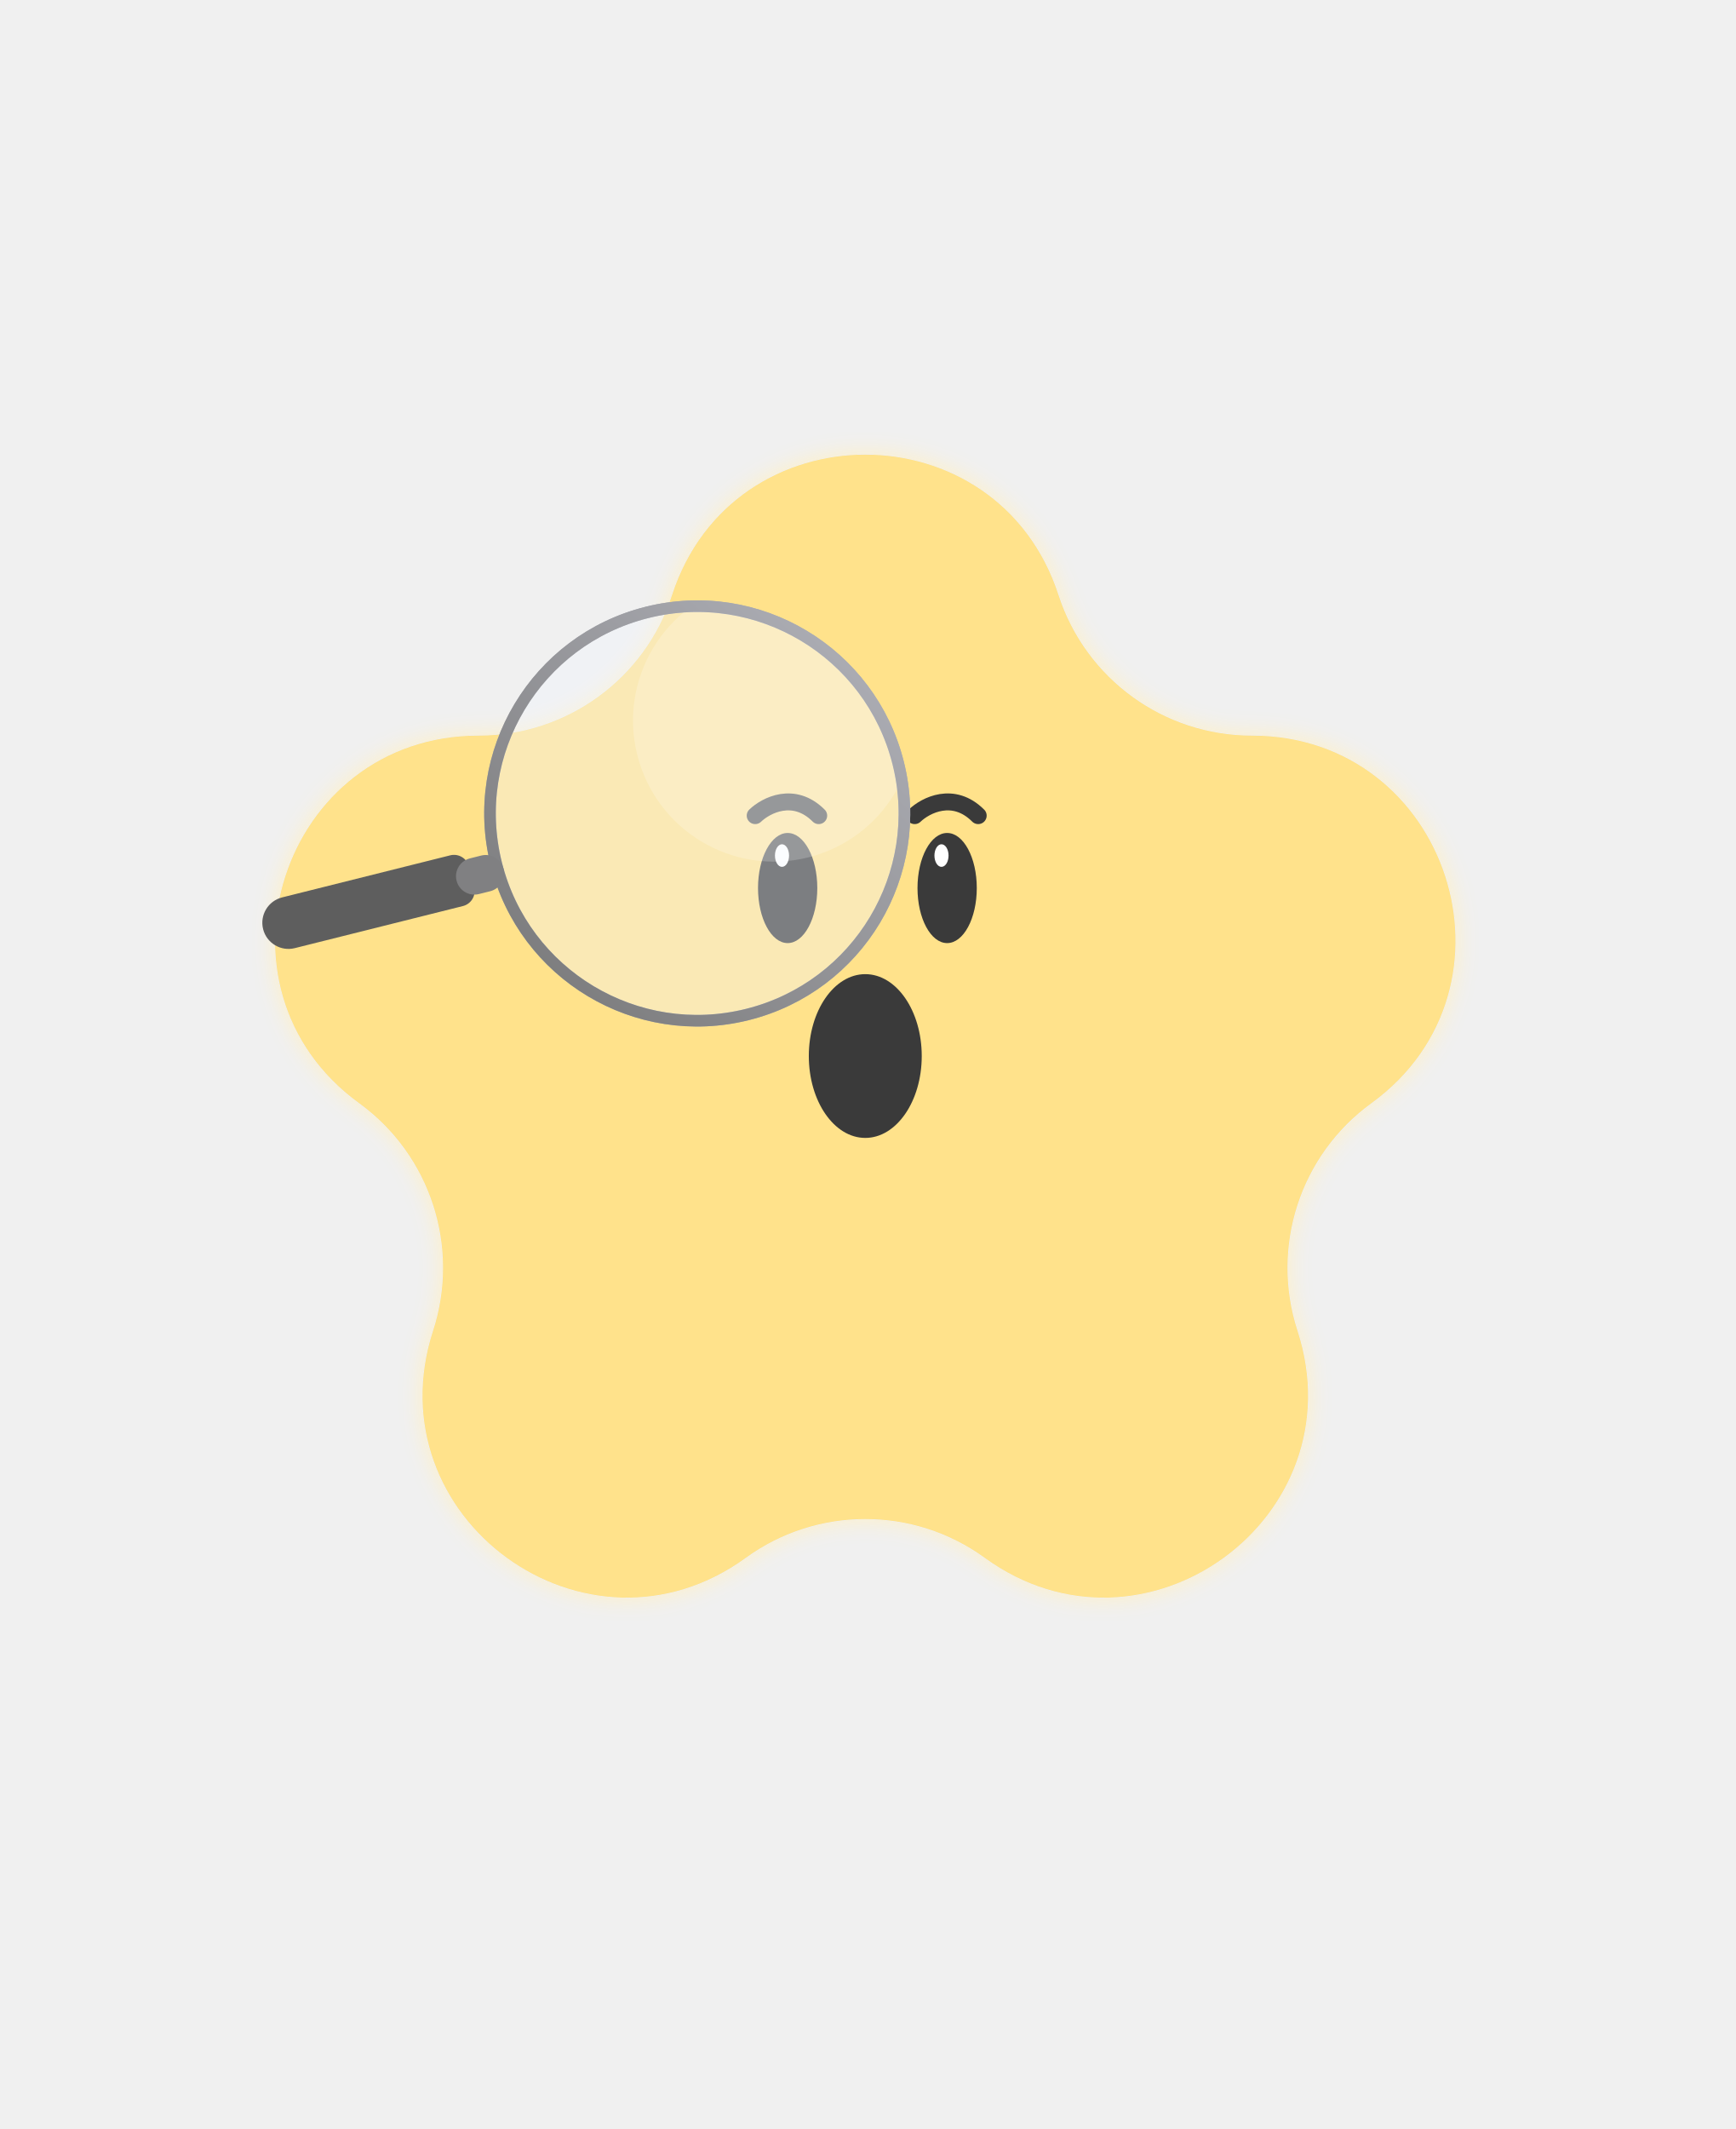
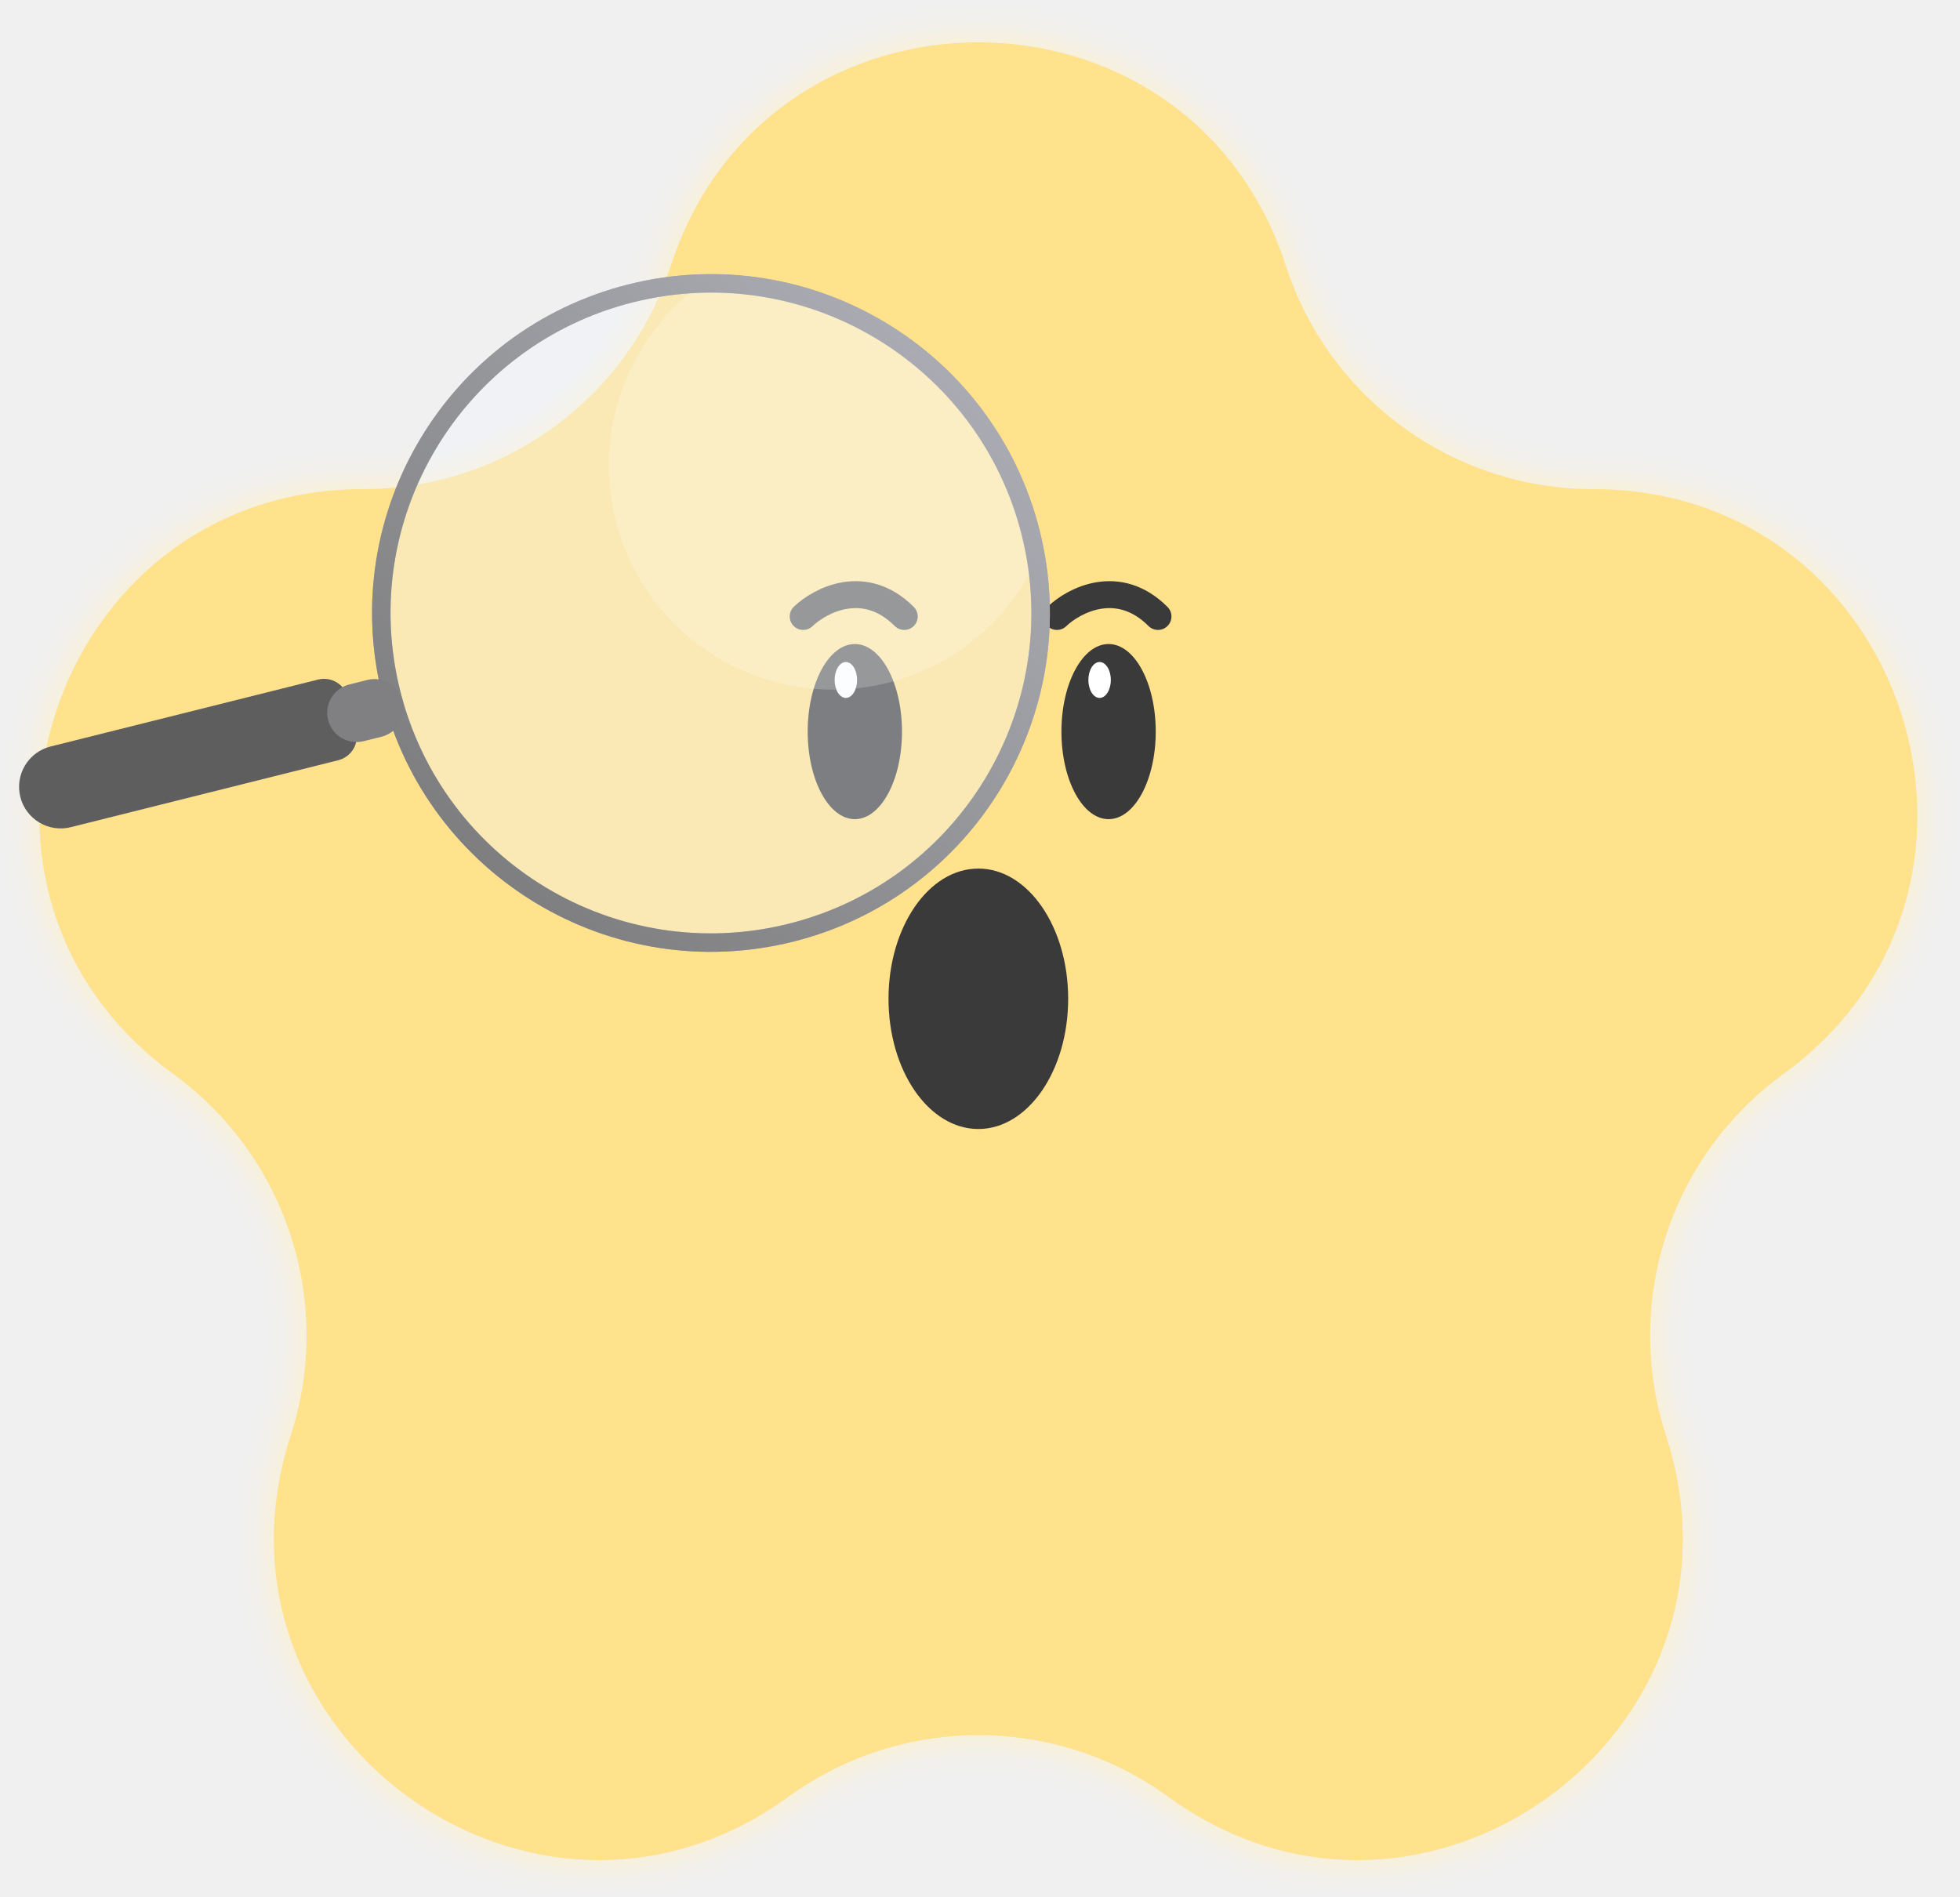
- <svg xmlns="http://www.w3.org/2000/svg" width="375" height="460" viewBox="0 0 375 460" fill="none">
-   <g filter="url(#filter0_d_1582_10803)">
-     <path d="M145.224 128.574C158.373 88.104 215.627 88.104 228.776 128.574C234.657 146.672 251.522 158.926 270.552 158.926C313.105 158.926 330.797 213.378 296.372 238.389C280.976 249.575 274.534 269.401 280.414 287.5C293.564 327.97 247.245 361.622 212.819 336.611C197.424 325.425 176.576 325.425 161.181 336.611C126.755 361.622 80.436 327.97 93.586 287.5C99.466 269.401 93.024 249.575 77.629 238.389C43.203 213.378 60.895 158.926 103.448 158.926C122.478 158.926 139.343 146.672 145.224 128.574Z" fill="#FFE28B" />
+ <svg xmlns="http://www.w3.org/2000/svg" width="278" height="269" viewBox="0 0 278 269" fill="none">
+   <g filter="url(#filter0_d_4017_34779)">
+     <path d="M95.144 37.692C108.875 -4.564 168.655 -4.564 182.385 37.692C188.525 56.59 206.135 69.384 226.005 69.384C270.435 69.384 288.907 126.238 252.963 152.353C236.888 164.033 230.161 184.734 236.302 203.632C250.031 245.887 201.668 281.026 165.723 254.91C149.648 243.231 127.882 243.231 111.807 254.91C75.862 281.026 27.499 245.887 41.228 203.632C47.368 184.734 40.642 164.033 24.567 152.353C-11.378 126.238 7.095 69.384 51.525 69.384C71.395 69.384 89.005 56.59 95.144 37.692Z" fill="#FFE28B" />
  </g>
-   <ellipse cx="187" cy="228.17" rx="12.202" ry="17.692" fill="#3A3A3A" />
-   <ellipse cx="170.224" cy="191.872" rx="6.406" ry="11.897" fill="#3A3A3A" />
-   <ellipse cx="169.003" cy="184.856" rx="1.525" ry="2.44" fill="white" />
-   <path d="M163.208 176.228C165.546 173.991 171.566 170.859 176.935 176.228" stroke="#3A3A3A" stroke-width="3.66" stroke-linecap="round" />
-   <ellipse cx="204.692" cy="191.872" rx="6.406" ry="11.897" fill="#3A3A3A" />
-   <ellipse cx="203.471" cy="184.856" rx="1.525" ry="2.44" fill="white" />
-   <path d="M197.677 176.228C200.015 173.991 206.035 170.859 211.403 176.228" stroke="#3A3A3A" stroke-width="3.66" stroke-linecap="round" />
-   <circle cx="150.68" cy="175.758" r="44.773" transform="rotate(75.9484 150.68 175.758)" stroke="#ACADB4" stroke-width="2.511" />
-   <circle cx="150.68" cy="175.758" r="44.773" transform="rotate(75.9484 150.68 175.758)" fill="#F1F7FF" fill-opacity="0.36" stroke="url(#paint0_linear_1582_10803)" stroke-width="2.511" />
-   <mask id="mask0_1582_10803" style="mask-type:alpha" maskUnits="userSpaceOnUse" x="107" y="132" width="88" height="88">
-     <circle cx="150.679" cy="175.759" r="43.518" transform="rotate(75.9484 150.679 175.759)" fill="#F1F7FF" />
+   <path d="M138.765 160.158C145.801 160.158 151.506 151.887 151.506 141.684C151.506 131.483 145.801 123.212 138.765 123.212C131.729 123.212 126.025 131.483 126.025 141.684C126.025 151.887 131.729 160.158 138.765 160.158Z" fill="#3A3A3A" />
+   <path d="M121.248 116.204C124.942 116.204 127.936 110.643 127.936 103.783C127.936 96.922 124.942 91.36 121.248 91.36C117.554 91.36 114.56 96.922 114.56 103.783C114.56 110.643 117.554 116.204 121.248 116.204Z" fill="#3A3A3A" />
+   <path d="M119.973 99.007C120.852 99.007 121.566 97.866 121.566 96.459C121.566 95.052 120.852 93.91 119.973 93.91C119.093 93.91 118.38 95.052 118.38 96.459C118.38 97.866 119.093 99.007 119.973 99.007Z" fill="white" />
+   <path d="M113.922 87.449C116.364 85.114 122.649 81.844 128.256 87.449" stroke="#3A3A3A" stroke-width="3.822" stroke-linecap="round" />
+   <path d="M157.238 116.204C160.932 116.204 163.926 110.643 163.926 103.783C163.926 96.922 160.932 91.36 157.238 91.36C153.543 91.36 150.549 96.922 150.549 103.783C150.549 110.643 153.543 116.204 157.238 116.204Z" fill="#3A3A3A" />
+   <path d="M155.964 99.007C156.843 99.007 157.557 97.866 157.557 96.459C157.557 95.052 156.843 93.91 155.964 93.91C155.084 93.91 154.371 95.052 154.371 96.459C154.371 97.866 155.084 99.007 155.964 99.007Z" fill="white" />
+   <path d="M149.913 87.449C152.354 85.114 158.64 81.844 164.245 87.449" stroke="#3A3A3A" stroke-width="3.822" stroke-linecap="round" />
+   <path d="M55.491 98.309C61.76 123.355 87.145 138.576 112.191 132.308C137.238 126.039 152.46 100.654 146.192 75.607C139.922 50.561 114.536 35.34 89.49 41.608C64.445 47.876 49.223 73.262 55.491 98.309Z" stroke="#ACADB4" stroke-width="2.621" />
+   <path d="M55.491 98.309C61.76 123.355 87.145 138.576 112.191 132.308C137.238 126.039 152.46 100.654 146.192 75.607C139.922 50.561 114.536 35.34 89.49 41.608C64.445 47.876 49.223 73.262 55.491 98.309Z" fill="#F1F7FF" fill-opacity="0.36" stroke="url(#paint0_linear_4017_34779)" stroke-width="2.621" />
+   <mask id="mask0_4017_34779" style="mask-type:alpha" maskUnits="userSpaceOnUse" x="55" y="41" width="92" height="92">
+     <path d="M56.763 97.992C62.856 122.335 87.53 137.131 111.873 131.038C136.218 124.945 151.013 100.271 144.92 75.927C138.828 51.584 114.153 36.788 89.809 42.881C65.466 48.974 50.671 73.647 56.763 97.992Z" fill="#F1F7FF" />
  </mask>
-   <g mask="url(#mask0_1582_10803)">
-     <circle cx="167.273" cy="155.701" r="30.462" transform="rotate(75.9484 167.273 155.701)" fill="white" fill-opacity="0.2" />
+   <g mask="url(#mask0_4017_34779)">
+     <path d="M87.313 73.739C91.578 90.779 108.85 101.136 125.89 96.871C142.932 92.606 153.288 75.334 149.023 58.294C144.759 41.253 127.487 30.896 110.445 35.161C93.405 39.427 83.048 56.698 87.313 73.739Z" fill="white" fill-opacity="0.2" />
  </g>
-   <path d="M97.3 184.805C99.093 184.356 100.911 185.446 101.36 187.24L102.477 191.705C102.926 193.498 101.836 195.316 100.043 195.765L63.713 204.857C60.687 205.615 57.619 203.776 56.862 200.749C56.104 197.723 57.944 194.655 60.97 193.898L97.3 184.805Z" fill="#5E5E5E" />
-   <rect x="107.854" y="183.889" width="7.95" height="10.461" rx="3.975" transform="rotate(75.9484 107.854 183.889)" fill="#808082" />
+   <path d="M45.106 96.404C46.979 95.936 48.877 97.074 49.346 98.946L50.512 103.609C50.981 105.481 49.843 107.378 47.97 107.847L10.037 117.342C6.877 118.133 3.674 116.212 2.883 113.053C2.093 109.892 4.013 106.689 7.173 105.898L45.106 96.404Z" fill="#5E5E5E" />
+   <path d="M54.116 104.509C56.338 103.952 57.69 101.698 57.134 99.475C56.577 97.251 54.324 95.899 52.1 96.456L49.557 97.093C47.333 97.648 45.981 99.903 46.538 102.127C47.095 104.351 49.348 105.702 51.572 105.145L54.116 104.509Z" fill="#808082" />
  <defs>
-     <filter id="filter0_d_1582_10803" x="54.557" y="93.341" width="264.887" height="256.739" filterUnits="userSpaceOnUse" color-interpolation-filters="sRGB">
+     <filter id="filter0_d_4017_34779" x="0.477" y="0.904" width="276.576" height="268.07" filterUnits="userSpaceOnUse" color-interpolation-filters="sRGB">
      <feFlood flood-opacity="0" result="BackgroundImageFix" />
      <feColorMatrix in="SourceAlpha" type="matrix" values="0 0 0 0 0 0 0 0 0 0 0 0 0 0 0 0 0 0 127 0" result="hardAlpha" />
      <feOffset />
-       <feGaussianBlur stdDeviation="2.44" />
+       <feGaussianBlur stdDeviation="2.548" />
      <feComposite in2="hardAlpha" operator="out" />
      <feColorMatrix type="matrix" values="0 0 0 0 1 0 0 0 0 0.943 0 0 0 0 0.773 0 0 0 1 0" />
-       <feBlend mode="normal" in2="BackgroundImageFix" result="effect1_dropShadow_1582_10803" />
-       <feBlend mode="normal" in="SourceGraphic" in2="effect1_dropShadow_1582_10803" result="shape" />
+       <feBlend mode="normal" in2="BackgroundImageFix" result="effect1_dropShadow_4017_34779" />
+       <feBlend mode="normal" in="SourceGraphic" in2="effect1_dropShadow_4017_34779" result="shape" />
    </filter>
-     <linearGradient id="paint0_linear_1582_10803" x1="130.804" y1="129.73" x2="195.244" y2="231.829" gradientUnits="userSpaceOnUse">
+     <linearGradient id="paint0_linear_4017_34779" x1="142.424" y1="55.157" x2="55.344" y2="146.311" gradientUnits="userSpaceOnUse">
      <stop stop-color="#ACADB4" />
      <stop offset="1" stop-color="#727272" />
    </linearGradient>
  </defs>
</svg>
